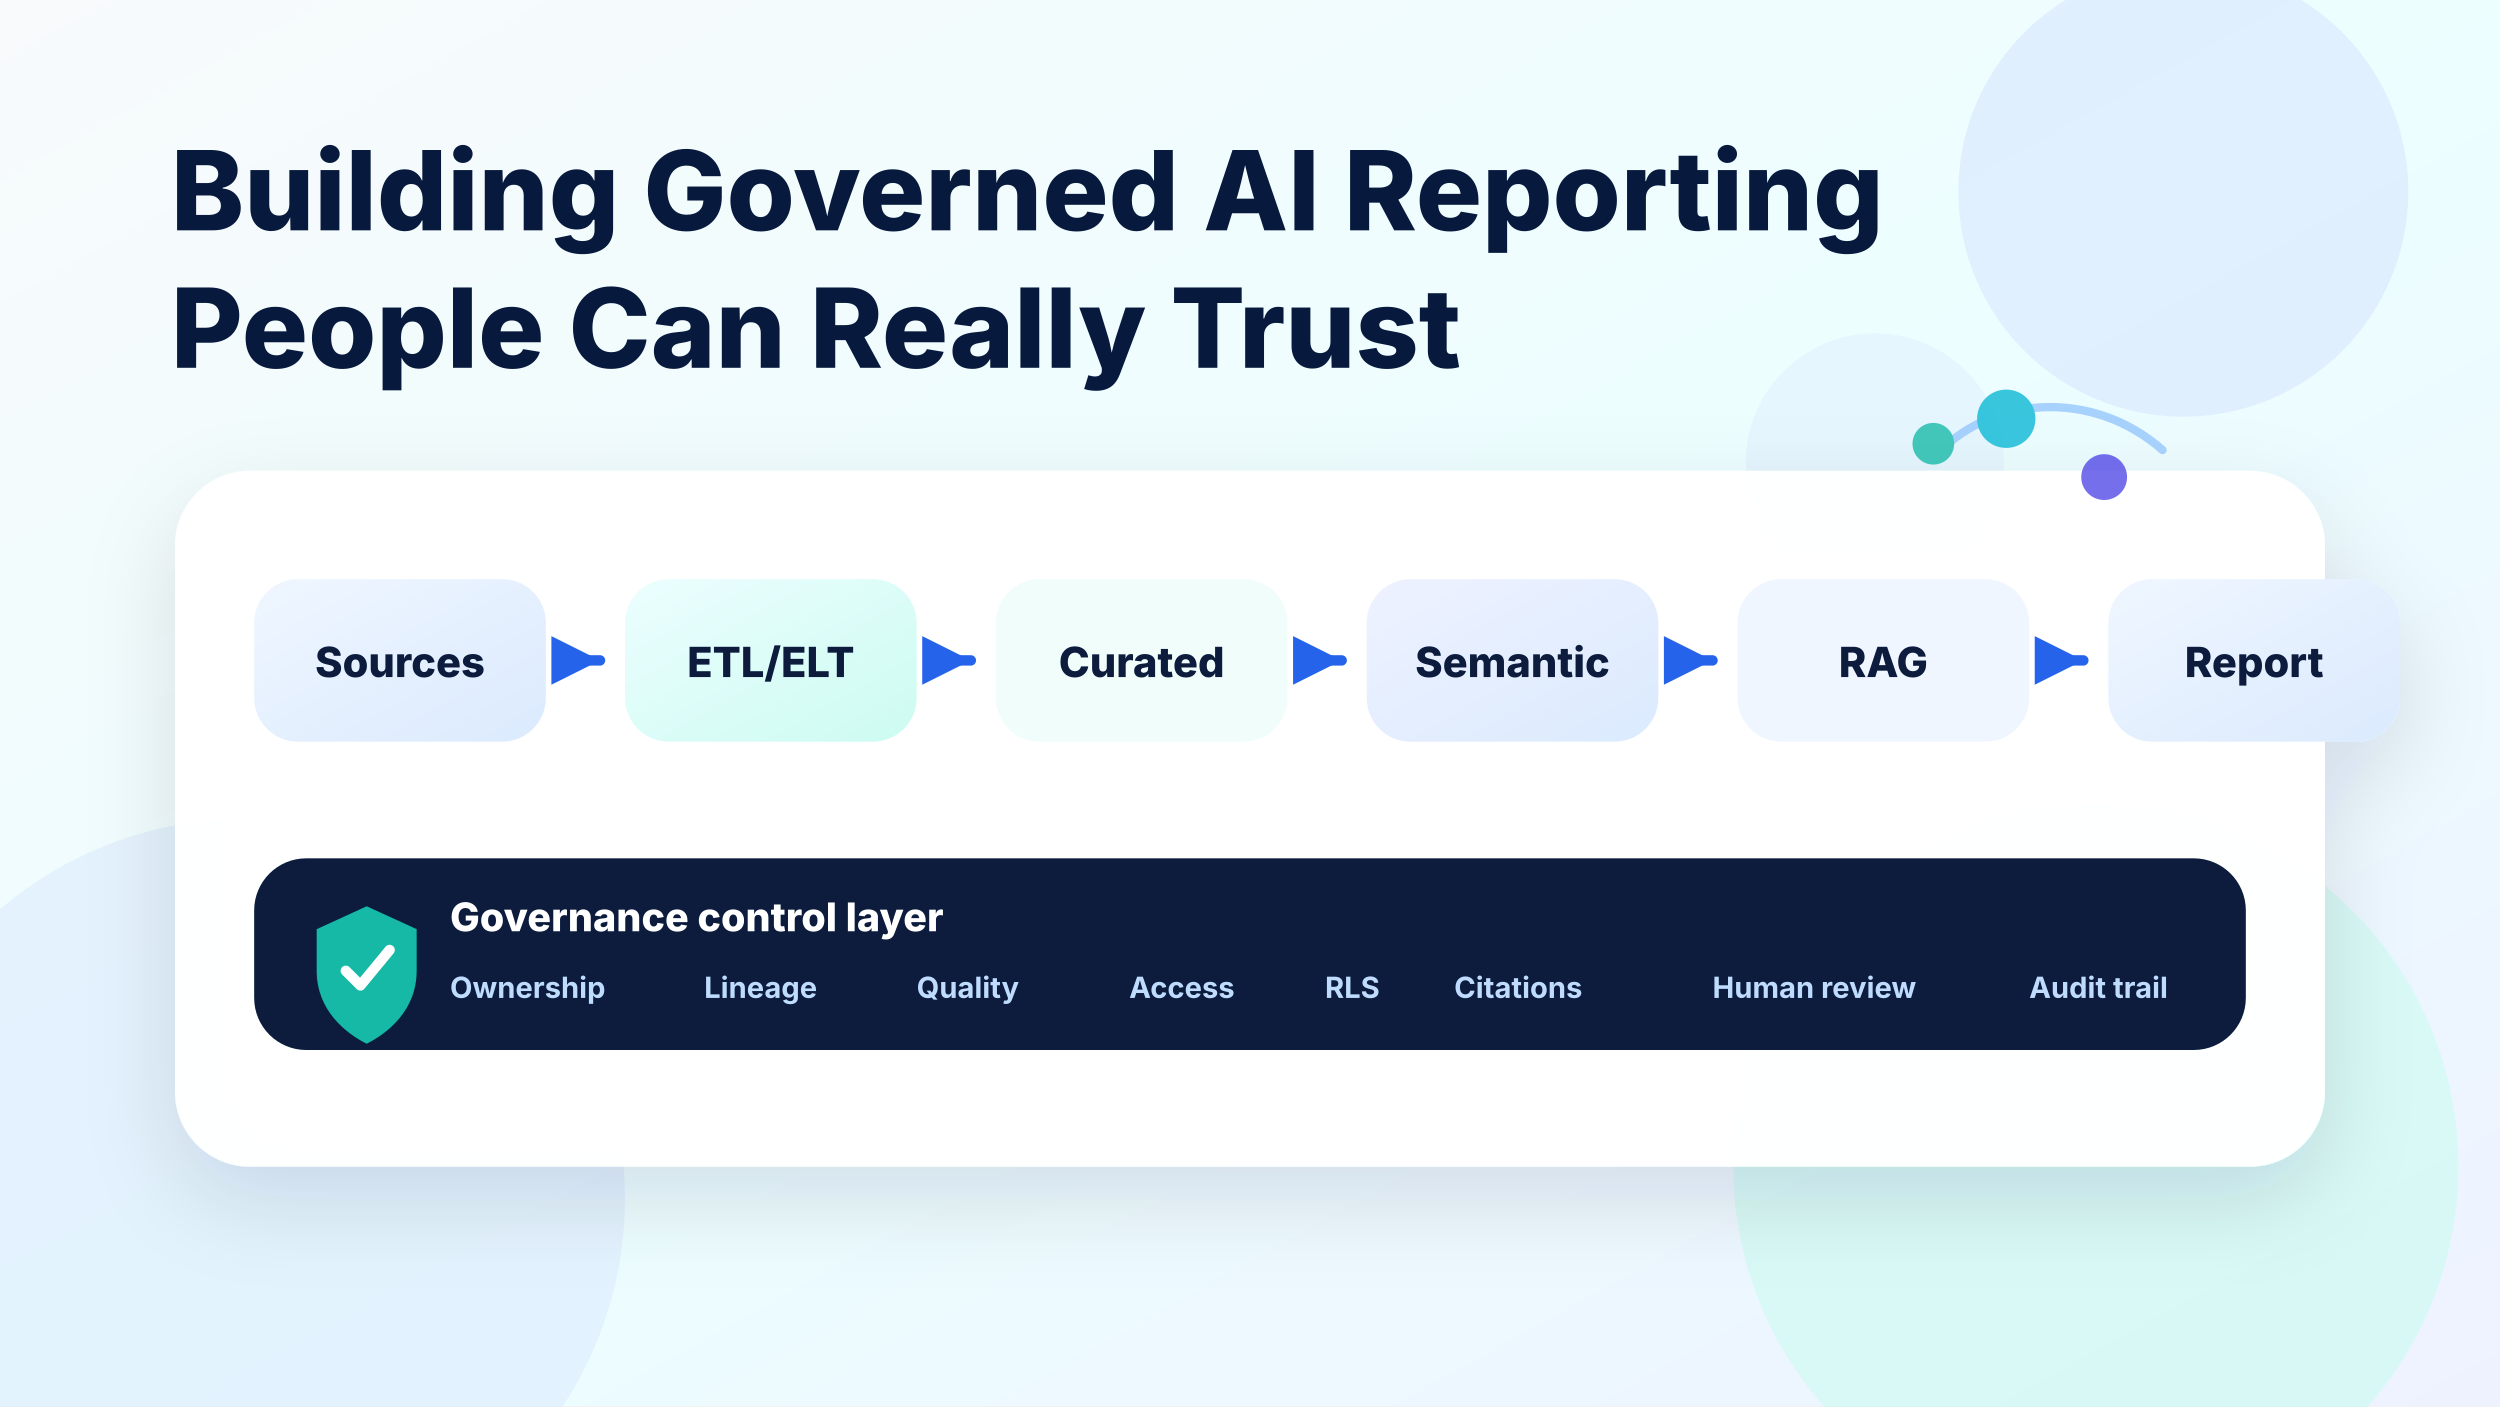
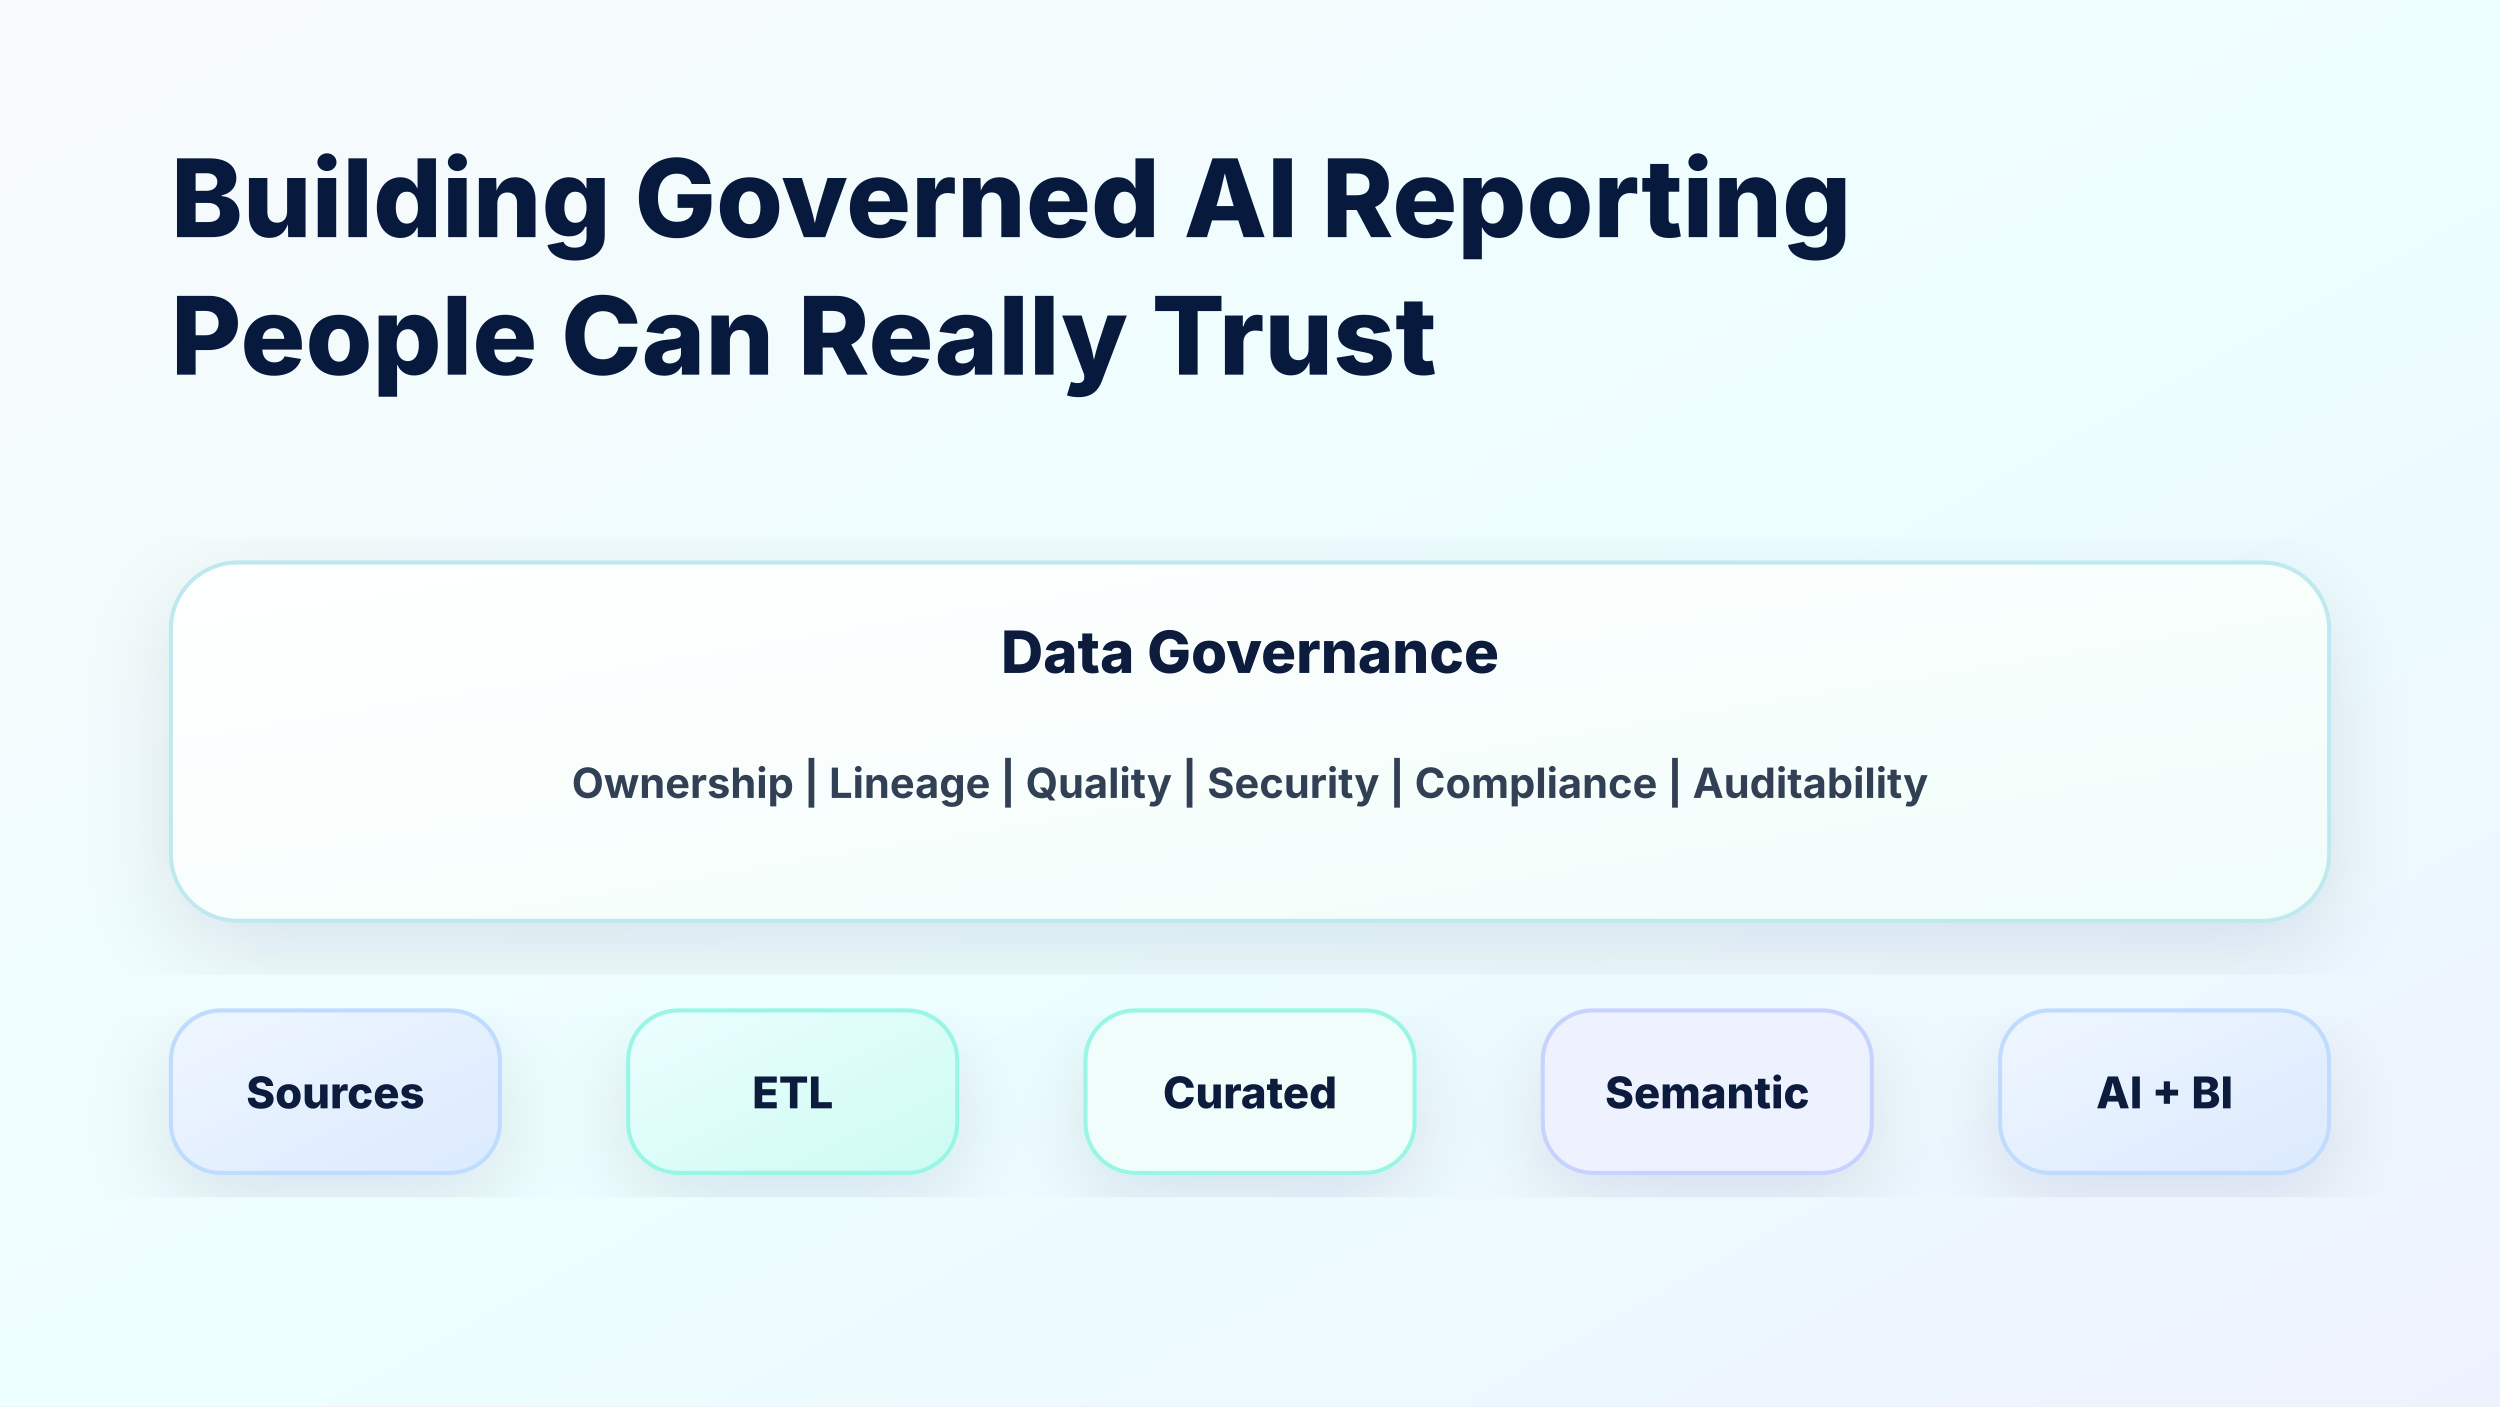
<svg xmlns="http://www.w3.org/2000/svg" viewBox="0 0 1200 675" role="img" aria-labelledby="title desc">
  <defs>
    <linearGradient id="bg" x1="0" y1="0" x2="1" y2="1">
      <stop offset="0" stop-color="#f8fafc" />
-       <stop offset="0.52" stop-color="#ecfeff" />
+       <stop offset="0.55" stop-color="#ecfeff" />
      <stop offset="1" stop-color="#eef2ff" />
    </linearGradient>
-     <linearGradient id="nodeA" x1="0" y1="0" x2="1" y2="1">
+     <linearGradient id="governance" x1="0" y1="0" x2="1" y2="1">
+       <stop offset="0" stop-color="#ffffff" />
+       <stop offset="1" stop-color="#f0fdfa" />
+     </linearGradient>
+     <linearGradient id="pillBlue" x1="0" y1="0" x2="1" y2="1">
      <stop offset="0" stop-color="#eff6ff" />
      <stop offset="1" stop-color="#dbeafe" />
    </linearGradient>
-     <linearGradient id="nodeB" x1="0" y1="0" x2="1" y2="1">
+     <linearGradient id="pillMint" x1="0" y1="0" x2="1" y2="1">
      <stop offset="0" stop-color="#ecfeff" />
      <stop offset="1" stop-color="#ccfbf1" />
    </linearGradient>
-     <linearGradient id="nodeC" x1="0" y1="0" x2="1" y2="1">
-       <stop offset="0" stop-color="#eef2ff" />
-       <stop offset="1" stop-color="#dbeafe" />
-     </linearGradient>
-     <filter id="softShadow" x="-18%" y="-18%" width="136%" height="136%">
-       <feDropShadow dx="0" dy="16" stdDeviation="22" flood-color="#0f172a" flood-opacity="0.12" />
+     <filter id="softShadow" x="-10%" y="-15%" width="120%" height="130%">
+       <feDropShadow dx="0" dy="14" stdDeviation="20" flood-color="#0f172a" flood-opacity="0.1" />
    </filter>
-     <marker id="arrow" viewBox="0 0 12 12" refX="10" refY="6" markerWidth="7" markerHeight="7" orient="auto">
-       <path d="M2 2 L10 6 L2 10 Z" fill="#2563eb" />
-     </marker>
  </defs>
  <rect width="1200" height="675" fill="url(#bg)" />
-   <circle cx="1048" cy="92" r="108" fill="#dbeafe" opacity="0.72" />
-   <circle cx="1006" cy="560" r="174" fill="#ccfbf1" opacity="0.65" />
-   <circle cx="118" cy="575" r="182" fill="#dbeafe" opacity="0.58" />
-   <circle cx="900" cy="222" r="62" fill="#dbeafe" opacity="0.38" />
-   <g transform="translate(82 72)">
-     <text x="0" y="0" dominant-baseline="hanging" font-family="Inter, Arial, sans-serif" font-size="53" font-weight="800" fill="#071a3d">
+   <g transform="translate(82 76)">
+     <text x="0" y="0" dominant-baseline="hanging" font-family="Inter, Arial, sans-serif" font-size="52" font-weight="800" fill="#071a3d">
      Building Governed AI Reporting
    </text>
-     <text x="0" y="66" dominant-baseline="hanging" font-family="Inter, Arial, sans-serif" font-size="53" font-weight="800" fill="#071a3d">
+     <text x="0" y="66" dominant-baseline="hanging" font-family="Inter, Arial, sans-serif" font-size="52" font-weight="800" fill="#071a3d">
      People Can Really Trust
    </text>
  </g>
-   <g transform="translate(84 226)" filter="url(#softShadow)">
-     <rect x="0" y="0" width="1032" height="334" rx="36" fill="#ffffff" opacity="0.98" />
-     <g transform="translate(38 52)">
-       <rect x="0" y="0" width="140" height="78" rx="21" fill="url(#nodeA)" />
-       <rect x="178" y="0" width="140" height="78" rx="21" fill="url(#nodeB)" />
-       <rect x="356" y="0" width="140" height="78" rx="21" fill="#f0fdfa" />
-       <rect x="534" y="0" width="140" height="78" rx="21" fill="url(#nodeC)" />
-       <rect x="712" y="0" width="140" height="78" rx="21" fill="#eff6ff" />
-       <rect x="890" y="0" width="140" height="78" rx="21" fill="url(#nodeA)" />
-       <g fill="none" stroke="#2563eb" stroke-width="5" stroke-linecap="round" marker-end="url(#arrow)">
-         <path d="M146 39 H166" />
-         <path d="M324 39 H344" />
-         <path d="M502 39 H522" />
-         <path d="M680 39 H700" />
-         <path d="M858 39 H878" />
-       </g>
-       <g font-family="Inter, Arial, sans-serif" font-size="20" font-weight="800" fill="#071a3d" text-anchor="middle">
-         <text x="70" y="47">Sources</text>
-         <text x="248" y="47">ETL/ELT</text>
-         <text x="426" y="47">Curated</text>
-         <text x="604" y="47">Semantic</text>
-         <text x="782" y="47">RAG</text>
-         <text x="960" y="47">Report</text>
-       </g>
-     </g>
-     <g transform="translate(38 186)">
-       <rect x="0" y="0" width="956" height="92" rx="25" fill="#071a3d" />
-       <g transform="translate(30 23)">
-         <path d="M24 0 L48 11 V31 C48 50 34 61 24 66 C14 61 0 50 0 31 V11 Z" fill="#14b8a6" />
-         <path d="M14 31 L21 38 L35 21" fill="none" stroke="#ffffff" stroke-width="5" stroke-linecap="round" stroke-linejoin="round" />
-       </g>
-       <text x="94" y="35" font-family="Inter, Arial, sans-serif" font-size="19" font-weight="800" fill="#ffffff">
-         Governance control layer
-       </text>
-       <g font-family="Inter, Arial, sans-serif" font-size="14" font-weight="700" fill="#bfdbfe">
-         <text x="94" y="67">Ownership</text>
-         <text x="216" y="67">Lineage</text>
-         <text x="318" y="67">Quality</text>
-         <text x="420" y="67">Access</text>
-         <text x="514" y="67">RLS</text>
-         <text x="576" y="67">Citations</text>
-         <text x="700" y="67">Human review</text>
-         <text x="852" y="67">Audit trail</text>
-       </g>
+   <g transform="translate(82 270)" filter="url(#softShadow)">
+     <rect x="0" y="0" width="1036" height="172" rx="32" fill="url(#governance)" stroke="#bfe9ee" stroke-width="2" />
+     <text x="518" y="53" text-anchor="middle" font-family="Inter, Arial, sans-serif" font-size="28" font-weight="800" fill="#071a3d">
+       Data Governance
+     </text>
+     <text x="518" y="113" text-anchor="middle" font-family="Inter, Arial, sans-serif" font-size="20" font-weight="700" fill="#334155">
+       Ownership | Lineage | Quality | Security | Compliance | Auditability
+     </text>
+   </g>
+   <g transform="translate(82 485)" filter="url(#softShadow)">
+     <rect x="0" y="0" width="158" height="78" rx="24" fill="url(#pillBlue)" stroke="#bfdbfe" stroke-width="2" />
+     <rect x="219.5" y="0" width="158" height="78" rx="24" fill="url(#pillMint)" stroke="#99f6e4" stroke-width="2" />
+     <rect x="439" y="0" width="158" height="78" rx="24" fill="#f0fdfa" stroke="#99f6e4" stroke-width="2" />
+     <rect x="658.5" y="0" width="158" height="78" rx="24" fill="#eef2ff" stroke="#c7d2fe" stroke-width="2" />
+     <rect x="878" y="0" width="158" height="78" rx="24" fill="url(#pillBlue)" stroke="#bfdbfe" stroke-width="2" />
+     <g font-family="Inter, Arial, sans-serif" font-size="21" font-weight="800" fill="#071a3d" text-anchor="middle">
+       <text x="79" y="47">Sources</text>
+       <text x="298.5" y="47">ETL</text>
+       <text x="518" y="47">Curated</text>
+       <text x="737.5" y="47">Semantic</text>
+       <text x="957" y="47">AI + BI</text>
    </g>
  </g>
-   <g opacity="0.78">
-     <path d="M928 220 C954 190 1004 186 1038 216" fill="none" stroke="#93c5fd" stroke-width="4" stroke-linecap="round" />
-     <circle cx="963" cy="201" r="14" fill="#06b6d4" />
-     <circle cx="928" cy="213" r="10" fill="#14b8a6" />
-     <circle cx="1010" cy="229" r="11" fill="#4f46e5" />
-   </g>
</svg>
